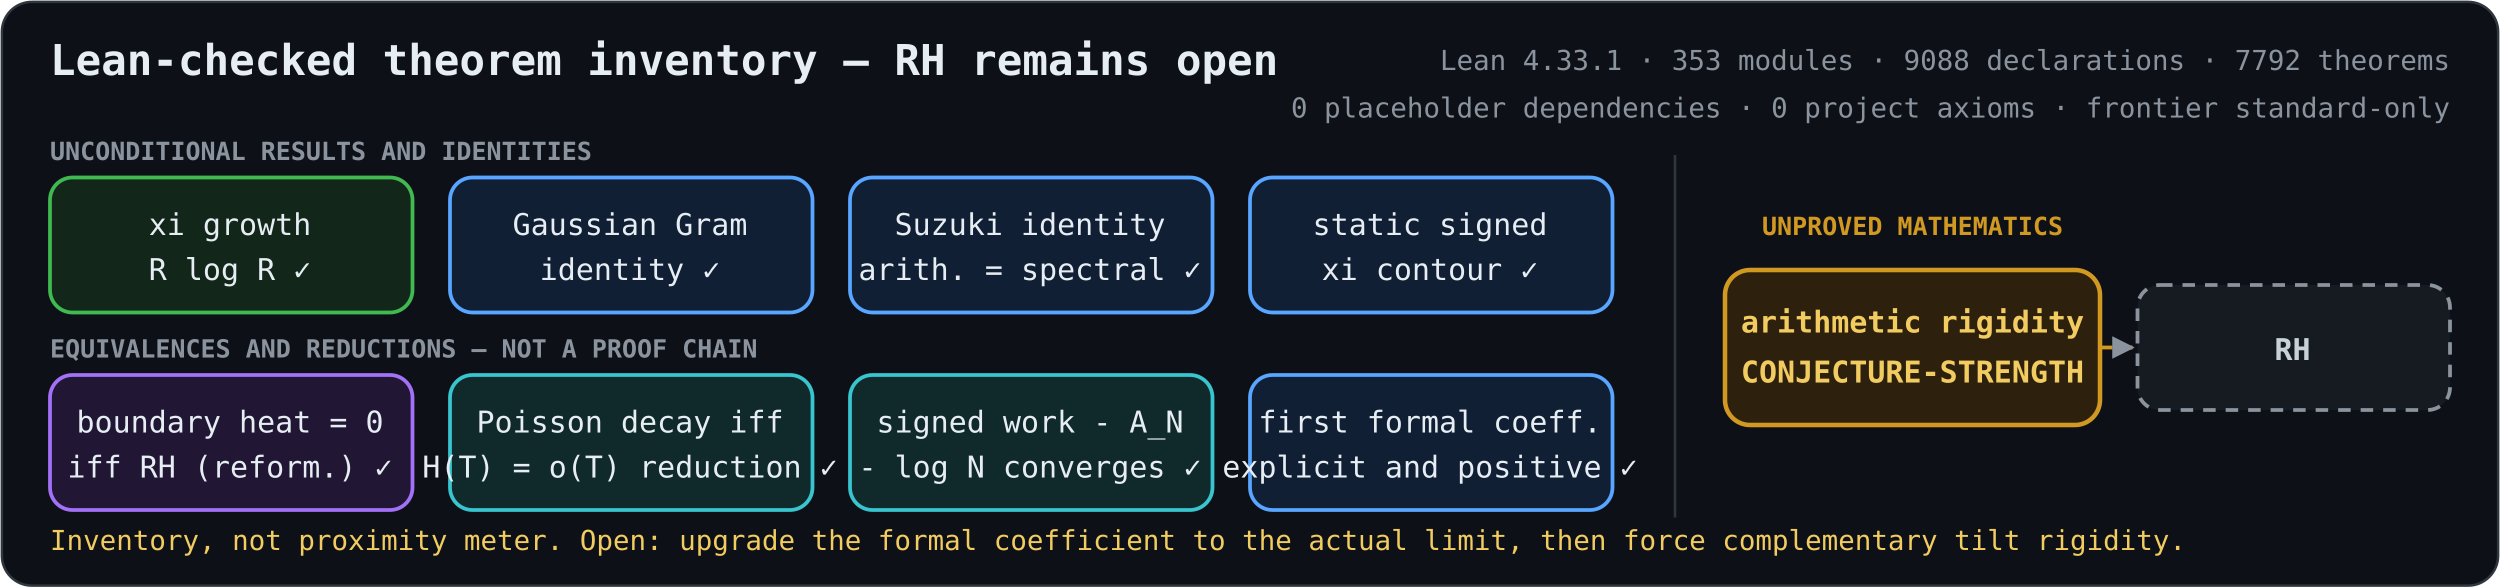
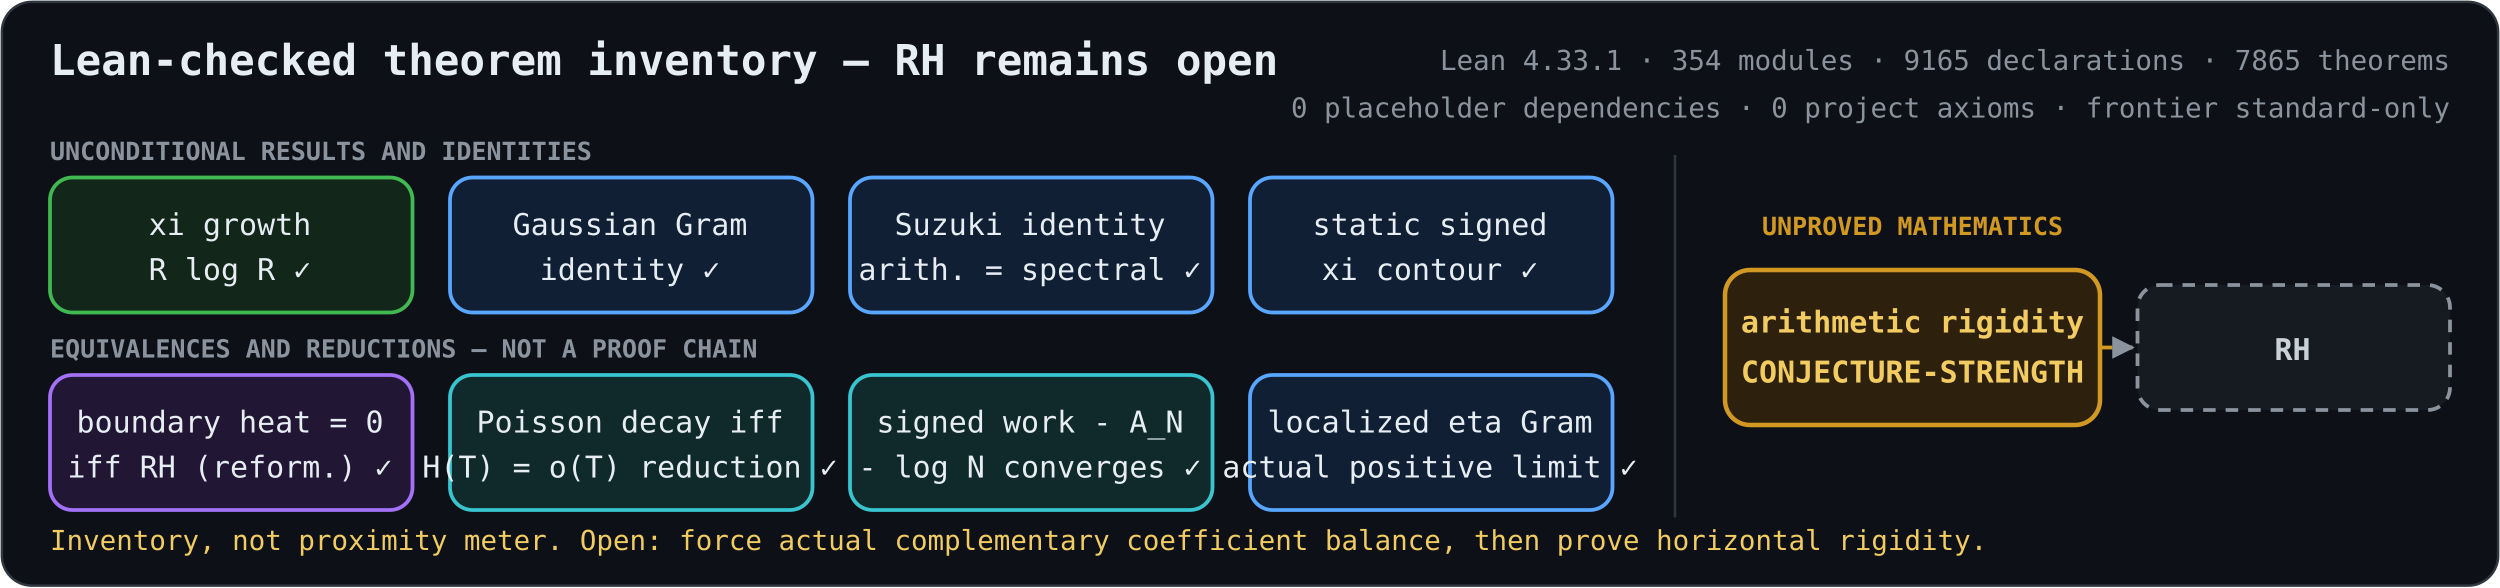
<svg xmlns="http://www.w3.org/2000/svg" role="img" aria-labelledby="title description" viewBox="0 0 1000 235">
  <defs>
    <marker id="arrow" viewBox="0 0 10 10" refX="9" refY="5" markerWidth="6" markerHeight="6" orient="auto-start-reverse">
      <path d="M 0 0 L 10 5 L 0 10 z" fill="#8b949e" />
    </marker>
    <style>
      .bg { fill: #0d1117; stroke: #30363d; }
      text { fill: #e6edf3; font-family: ui-monospace, SFMono-Regular, Menlo, Consolas, monospace; font-size: 12px; text-anchor: middle; }
      .heading { font-size: 17px; font-weight: 700; text-anchor: start; }
      .metrics { fill: #8b949e; font-size: 11px; text-anchor: end; }
      .proved rect { fill: #12261a; stroke: #3fb950; stroke-width: 1.5; }
      .proved.equivalence rect { fill: #211735; stroke: #a371f7; }
      .proved.bridge rect { fill: #111f35; stroke: #58a6ff; }
      .proved.reduction rect { fill: #102a2c; stroke: #39c5cf; }
      .open rect { fill: #2d210d; stroke: #d29922; stroke-width: 1.8; }
      .goal rect { fill: #161b22; stroke: #8b949e; stroke-width: 1.5; stroke-dasharray: 5 4; }
      .open text { fill: #f2cc60; font-weight: 700; }
      .goal text { fill: #c9d1d9; font-weight: 700; }
      .open-edge { fill: none; stroke: #d29922; stroke-width: 1.5; stroke-dasharray: 5 4; marker-end: url(#arrow); }
      .section { fill: #8b949e; font-size: 10px; font-weight: 700; text-anchor: start; }
      .gap-label { fill: #d29922; font-size: 10px; font-weight: 700; }
      .frontier { fill: #f2cc60; font-size: 11px; text-anchor: start; }
    </style>
  </defs>
  <rect class="bg" x="0.75" y="0.75" width="998.5" height="233.5" rx="12" />
  <text class="heading" x="20" y="30">Lean-checked theorem inventory — RH remains open</text>
-   <text class="metrics" x="980" y="28">Lean 4.33.1 · 353 modules · 9088 declarations · 7792 theorems</text>
+   <text class="metrics" x="980" y="28">Lean 4.33.1 · 354 modules · 9165 declarations · 7865 theorems</text>
  <text class="metrics" x="980" y="47">0 placeholder dependencies · 0 project axioms · frontier standard-only</text>
  <text class="section" x="20" y="64">UNCONDITIONAL RESULTS AND IDENTITIES</text>
  <text class="section" x="20" y="143">EQUIVALENCES AND REDUCTIONS — NOT A PROOF CHAIN</text>
  <line x1="670" y1="62" x2="670" y2="207" stroke="#30363d" />
  <text class="gap-label" x="765" y="94">UNPROVED MATHEMATICS</text>
  <path class="open-edge" d="M840 139 H853" />
  <g class="proved unconditional">
    <rect x="20" y="71" width="145" height="54" rx="9" />
    <text x="92" y="94">xi growth</text>
    <text x="92" y="112">R log R  ✓</text>
  </g>
  <g class="proved bridge">
    <rect x="180" y="71" width="145" height="54" rx="9" />
    <text x="252" y="94">Gaussian Gram</text>
    <text x="252" y="112">identity  ✓</text>
  </g>
  <g class="proved bridge">
    <rect x="340" y="71" width="145" height="54" rx="9" />
    <text x="412" y="94">Suzuki identity</text>
    <text x="412" y="112">arith. = spectral  ✓</text>
  </g>
  <g class="proved bridge">
    <rect x="500" y="71" width="145" height="54" rx="9" />
    <text x="572" y="94">static signed</text>
    <text x="572" y="112">xi contour  ✓</text>
  </g>
  <g class="proved equivalence">
    <rect x="20" y="150" width="145" height="54" rx="9" />
    <text x="92" y="173">boundary heat = 0</text>
    <text x="92" y="191">iff RH (reform.)  ✓</text>
  </g>
  <g class="proved reduction">
    <rect x="180" y="150" width="145" height="54" rx="9" />
    <text x="252" y="173">Poisson decay iff</text>
    <text x="252" y="191">H(T) = o(T) reduction  ✓</text>
  </g>
  <g class="proved reduction">
    <rect x="340" y="150" width="145" height="54" rx="9" />
    <text x="412" y="173">signed work - A_N</text>
    <text x="412" y="191">- log N converges  ✓</text>
  </g>
  <g class="proved bridge">
    <rect x="500" y="150" width="145" height="54" rx="9" />
-     <text x="572" y="173">first formal coeff.</text>
-     <text x="572" y="191">explicit and positive  ✓</text>
+     <text x="572" y="173">localized eta Gram</text>
+     <text x="572" y="191">actual positive limit  ✓</text>
  </g>
  <g class="open">
    <rect x="690" y="108" width="150" height="62" rx="10" />
    <text x="765" y="133">arithmetic rigidity</text>
    <text x="765" y="153">CONJECTURE-STRENGTH</text>
  </g>
  <g class="goal">
    <rect x="855" y="114" width="125" height="50" rx="9" />
    <text x="917" y="144">RH</text>
  </g>
-   <text class="frontier" x="20" y="220">Inventory, not proximity meter. Open: upgrade the formal coefficient to the actual limit, then force complementary tilt rigidity.</text>
+   <text class="frontier" x="20" y="220">Inventory, not proximity meter. Open: force actual complementary coefficient balance, then prove horizontal rigidity.</text>
</svg>
